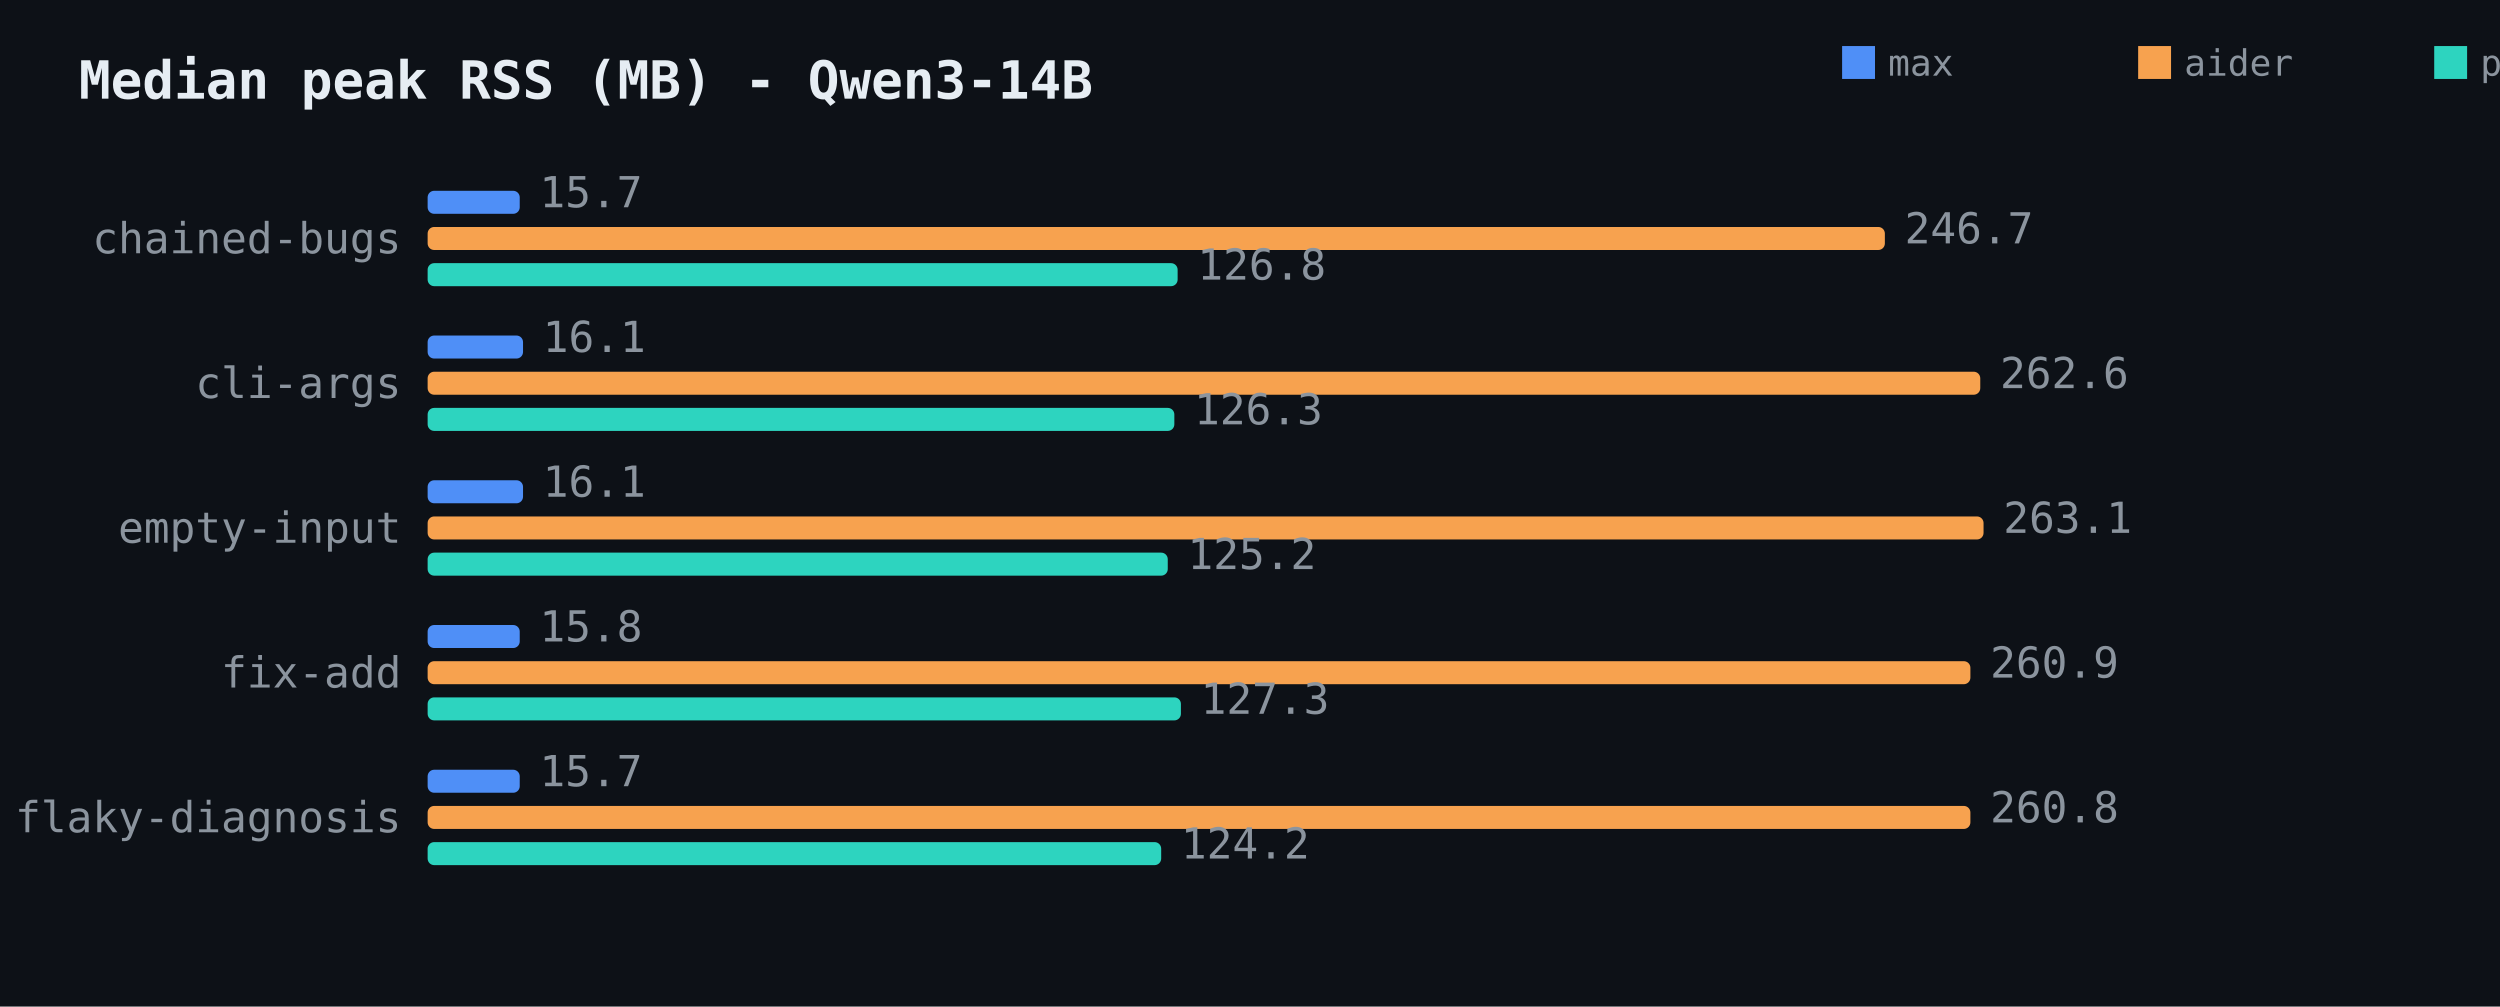
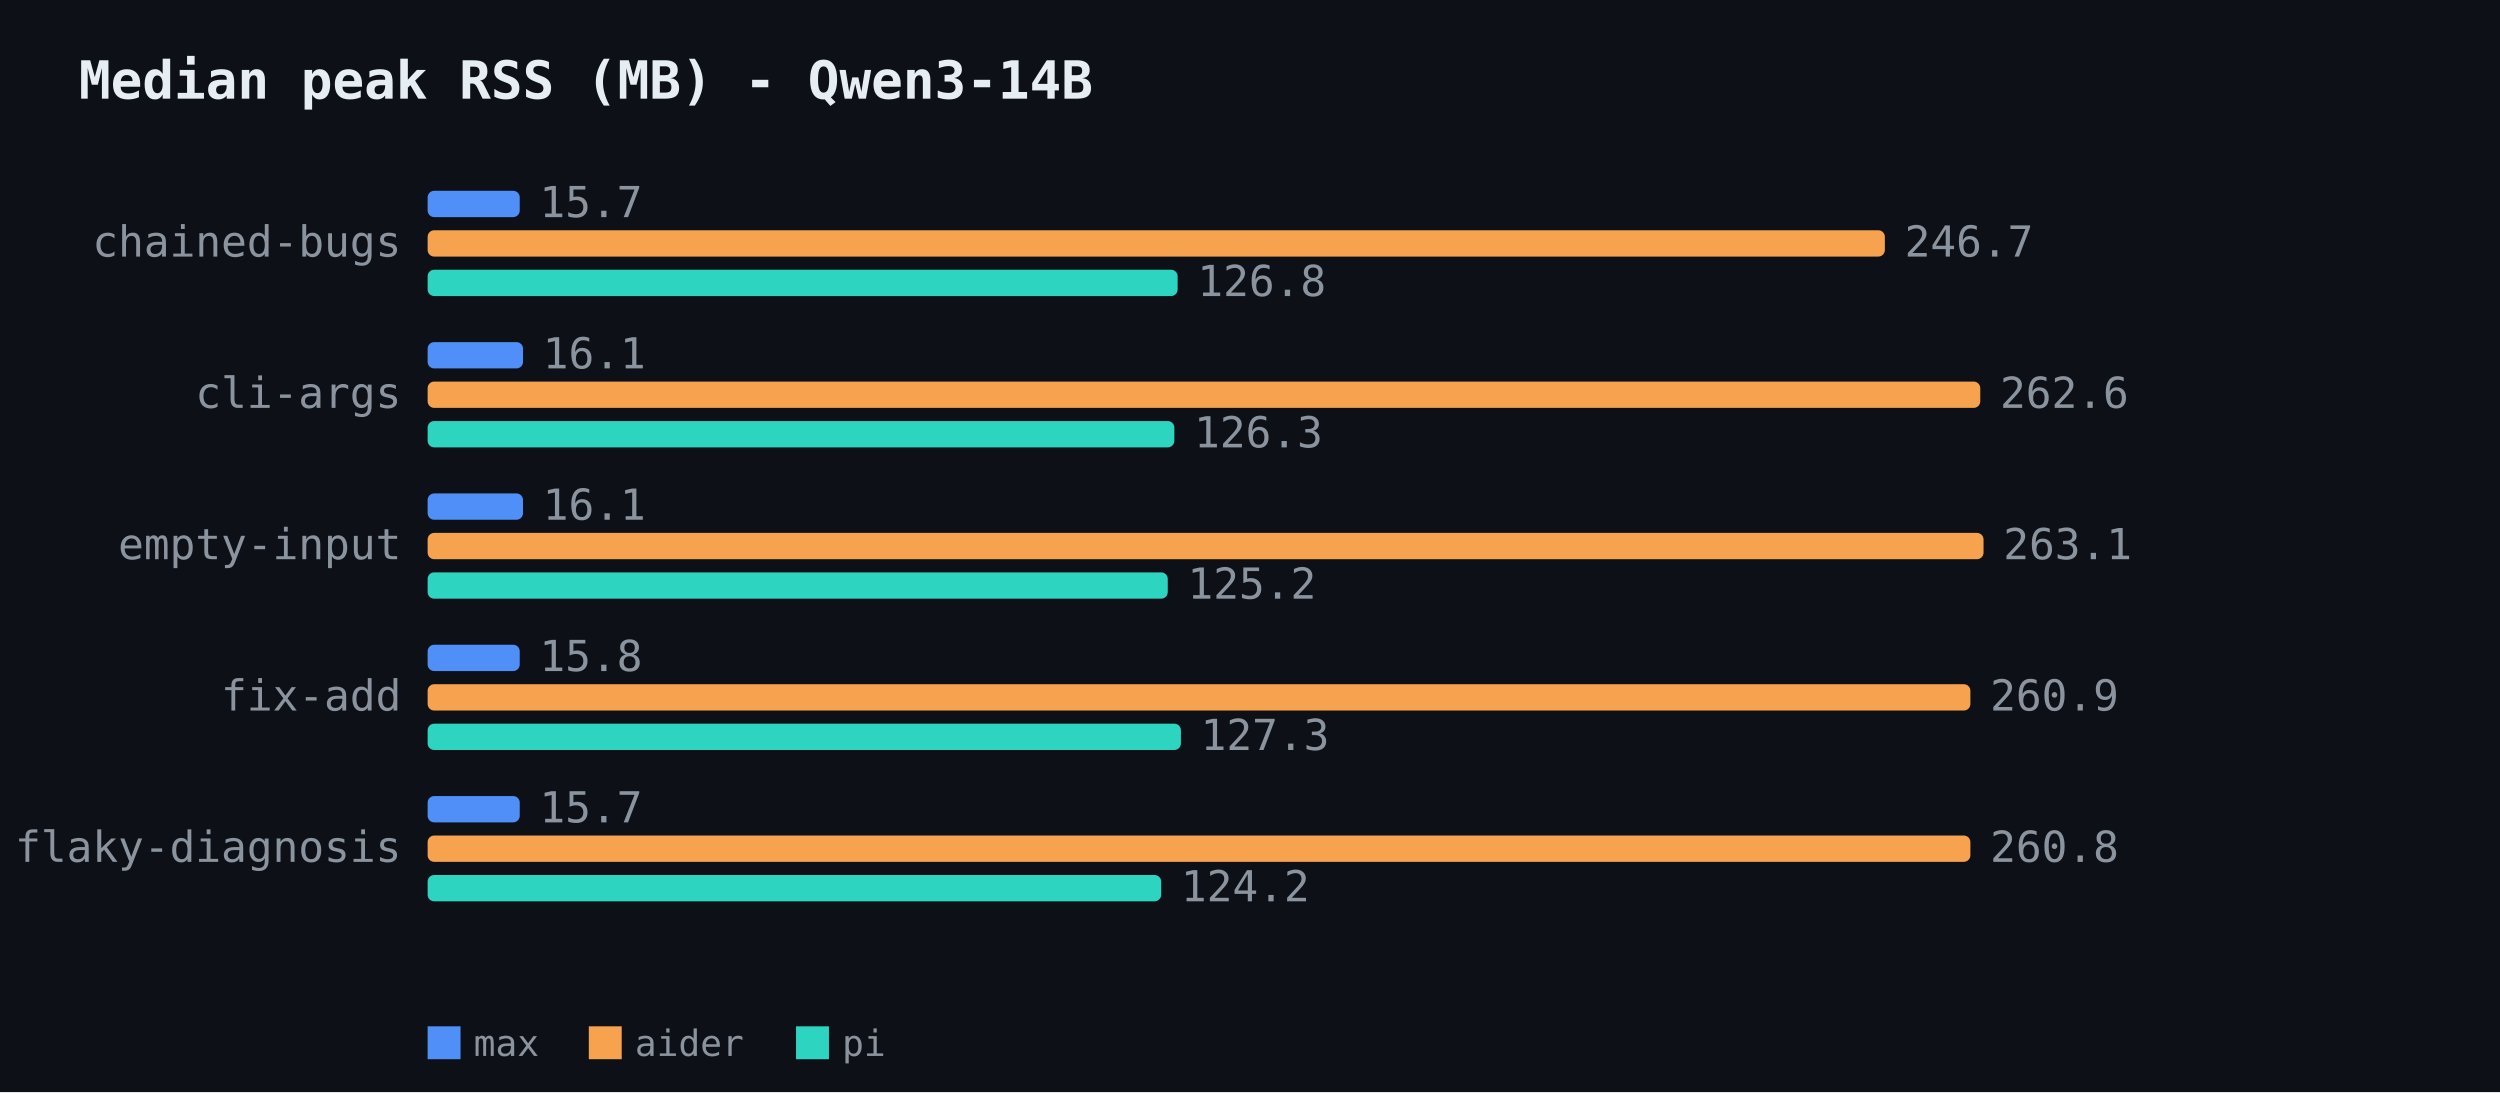
- <svg xmlns="http://www.w3.org/2000/svg" width="760" height="306" font-family="ui-monospace,monospace" font-size="13">
-   <rect width="760" height="306" fill="#0d1117" />
+ <svg xmlns="http://www.w3.org/2000/svg" width="760" height="332" font-family="ui-monospace,monospace" font-size="13">
+   <rect width="760" height="332" fill="#0d1117" />
  <text x="24" y="30" fill="#e6edf3" font-size="16" font-weight="bold">Median peak RSS (MB) - Qwen3-14B</text>
-   <text x="122" y="77" fill="#8b949e" text-anchor="end">chained-bugs</text>
-   <rect x="130" y="58" width="28" height="7" rx="2" fill="#4f8ff7" />
-   <text x="164" y="63" fill="#8b949e">15.7</text>
-   <rect x="130" y="69" width="443" height="7" rx="2" fill="#f7a24f" />
-   <text x="579" y="74" fill="#8b949e">246.7</text>
-   <rect x="130" y="80" width="228" height="7" rx="2" fill="#2dd4bf" />
-   <text x="364" y="85" fill="#8b949e">126.8</text>
-   <text x="122" y="121" fill="#8b949e" text-anchor="end">cli-args</text>
-   <rect x="130" y="102" width="29" height="7" rx="2" fill="#4f8ff7" />
-   <text x="165" y="107" fill="#8b949e">16.1</text>
-   <rect x="130" y="113" width="472" height="7" rx="2" fill="#f7a24f" />
-   <text x="608" y="118" fill="#8b949e">262.6</text>
-   <rect x="130" y="124" width="227" height="7" rx="2" fill="#2dd4bf" />
-   <text x="363" y="129" fill="#8b949e">126.3</text>
-   <text x="122" y="165" fill="#8b949e" text-anchor="end">empty-input</text>
-   <rect x="130" y="146" width="29" height="7" rx="2" fill="#4f8ff7" />
-   <text x="165" y="151" fill="#8b949e">16.1</text>
-   <rect x="130" y="157" width="473" height="7" rx="2" fill="#f7a24f" />
-   <text x="609" y="162" fill="#8b949e">263.1</text>
-   <rect x="130" y="168" width="225" height="7" rx="2" fill="#2dd4bf" />
-   <text x="361" y="173" fill="#8b949e">125.2</text>
-   <text x="122" y="209" fill="#8b949e" text-anchor="end">fix-add</text>
-   <rect x="130" y="190" width="28" height="7" rx="2" fill="#4f8ff7" />
-   <text x="164" y="195" fill="#8b949e">15.8</text>
-   <rect x="130" y="201" width="469" height="7" rx="2" fill="#f7a24f" />
-   <text x="605" y="206" fill="#8b949e">260.9</text>
-   <rect x="130" y="212" width="229" height="7" rx="2" fill="#2dd4bf" />
-   <text x="365" y="217" fill="#8b949e">127.3</text>
-   <text x="122" y="253" fill="#8b949e" text-anchor="end">flaky-diagnosis</text>
-   <rect x="130" y="234" width="28" height="7" rx="2" fill="#4f8ff7" />
-   <text x="164" y="239" fill="#8b949e">15.7</text>
-   <rect x="130" y="245" width="469" height="7" rx="2" fill="#f7a24f" />
-   <text x="605" y="250" fill="#8b949e">260.8</text>
-   <rect x="130" y="256" width="223" height="7" rx="2" fill="#2dd4bf" />
-   <text x="359" y="261" fill="#8b949e">124.2</text>
-   <rect x="560" y="14" width="10" height="10" fill="#4f8ff7" />
-   <text x="574" y="23" fill="#8b949e" font-size="11">max</text>
-   <rect x="650" y="14" width="10" height="10" fill="#f7a24f" />
-   <text x="664" y="23" fill="#8b949e" font-size="11">aider</text>
-   <rect x="740" y="14" width="10" height="10" fill="#2dd4bf" />
-   <text x="754" y="23" fill="#8b949e" font-size="11">pi</text>
+   <text x="122" y="78" fill="#8b949e" text-anchor="end">chained-bugs</text>
+   <rect x="130" y="58" width="28" height="8" rx="2" fill="#4f8ff7" />
+   <text x="164" y="66" fill="#8b949e">15.7</text>
+   <rect x="130" y="70" width="443" height="8" rx="2" fill="#f7a24f" />
+   <text x="579" y="78" fill="#8b949e">246.7</text>
+   <rect x="130" y="82" width="228" height="8" rx="2" fill="#2dd4bf" />
+   <text x="364" y="90" fill="#8b949e">126.8</text>
+   <text x="122" y="124" fill="#8b949e" text-anchor="end">cli-args</text>
+   <rect x="130" y="104" width="29" height="8" rx="2" fill="#4f8ff7" />
+   <text x="165" y="112" fill="#8b949e">16.1</text>
+   <rect x="130" y="116" width="472" height="8" rx="2" fill="#f7a24f" />
+   <text x="608" y="124" fill="#8b949e">262.6</text>
+   <rect x="130" y="128" width="227" height="8" rx="2" fill="#2dd4bf" />
+   <text x="363" y="136" fill="#8b949e">126.3</text>
+   <text x="122" y="170" fill="#8b949e" text-anchor="end">empty-input</text>
+   <rect x="130" y="150" width="29" height="8" rx="2" fill="#4f8ff7" />
+   <text x="165" y="158" fill="#8b949e">16.1</text>
+   <rect x="130" y="162" width="473" height="8" rx="2" fill="#f7a24f" />
+   <text x="609" y="170" fill="#8b949e">263.1</text>
+   <rect x="130" y="174" width="225" height="8" rx="2" fill="#2dd4bf" />
+   <text x="361" y="182" fill="#8b949e">125.2</text>
+   <text x="122" y="216" fill="#8b949e" text-anchor="end">fix-add</text>
+   <rect x="130" y="196" width="28" height="8" rx="2" fill="#4f8ff7" />
+   <text x="164" y="204" fill="#8b949e">15.8</text>
+   <rect x="130" y="208" width="469" height="8" rx="2" fill="#f7a24f" />
+   <text x="605" y="216" fill="#8b949e">260.9</text>
+   <rect x="130" y="220" width="229" height="8" rx="2" fill="#2dd4bf" />
+   <text x="365" y="228" fill="#8b949e">127.3</text>
+   <text x="122" y="262" fill="#8b949e" text-anchor="end">flaky-diagnosis</text>
+   <rect x="130" y="242" width="28" height="8" rx="2" fill="#4f8ff7" />
+   <text x="164" y="250" fill="#8b949e">15.7</text>
+   <rect x="130" y="254" width="469" height="8" rx="2" fill="#f7a24f" />
+   <text x="605" y="262" fill="#8b949e">260.8</text>
+   <rect x="130" y="266" width="223" height="8" rx="2" fill="#2dd4bf" />
+   <text x="359" y="274" fill="#8b949e">124.2</text>
+   <rect x="130" y="312" width="10" height="10" fill="#4f8ff7" />
+   <text x="144" y="321" fill="#8b949e" font-size="11">max</text>
+   <rect x="179" y="312" width="10" height="10" fill="#f7a24f" />
+   <text x="193" y="321" fill="#8b949e" font-size="11">aider</text>
+   <rect x="242" y="312" width="10" height="10" fill="#2dd4bf" />
+   <text x="256" y="321" fill="#8b949e" font-size="11">pi</text>
</svg>
